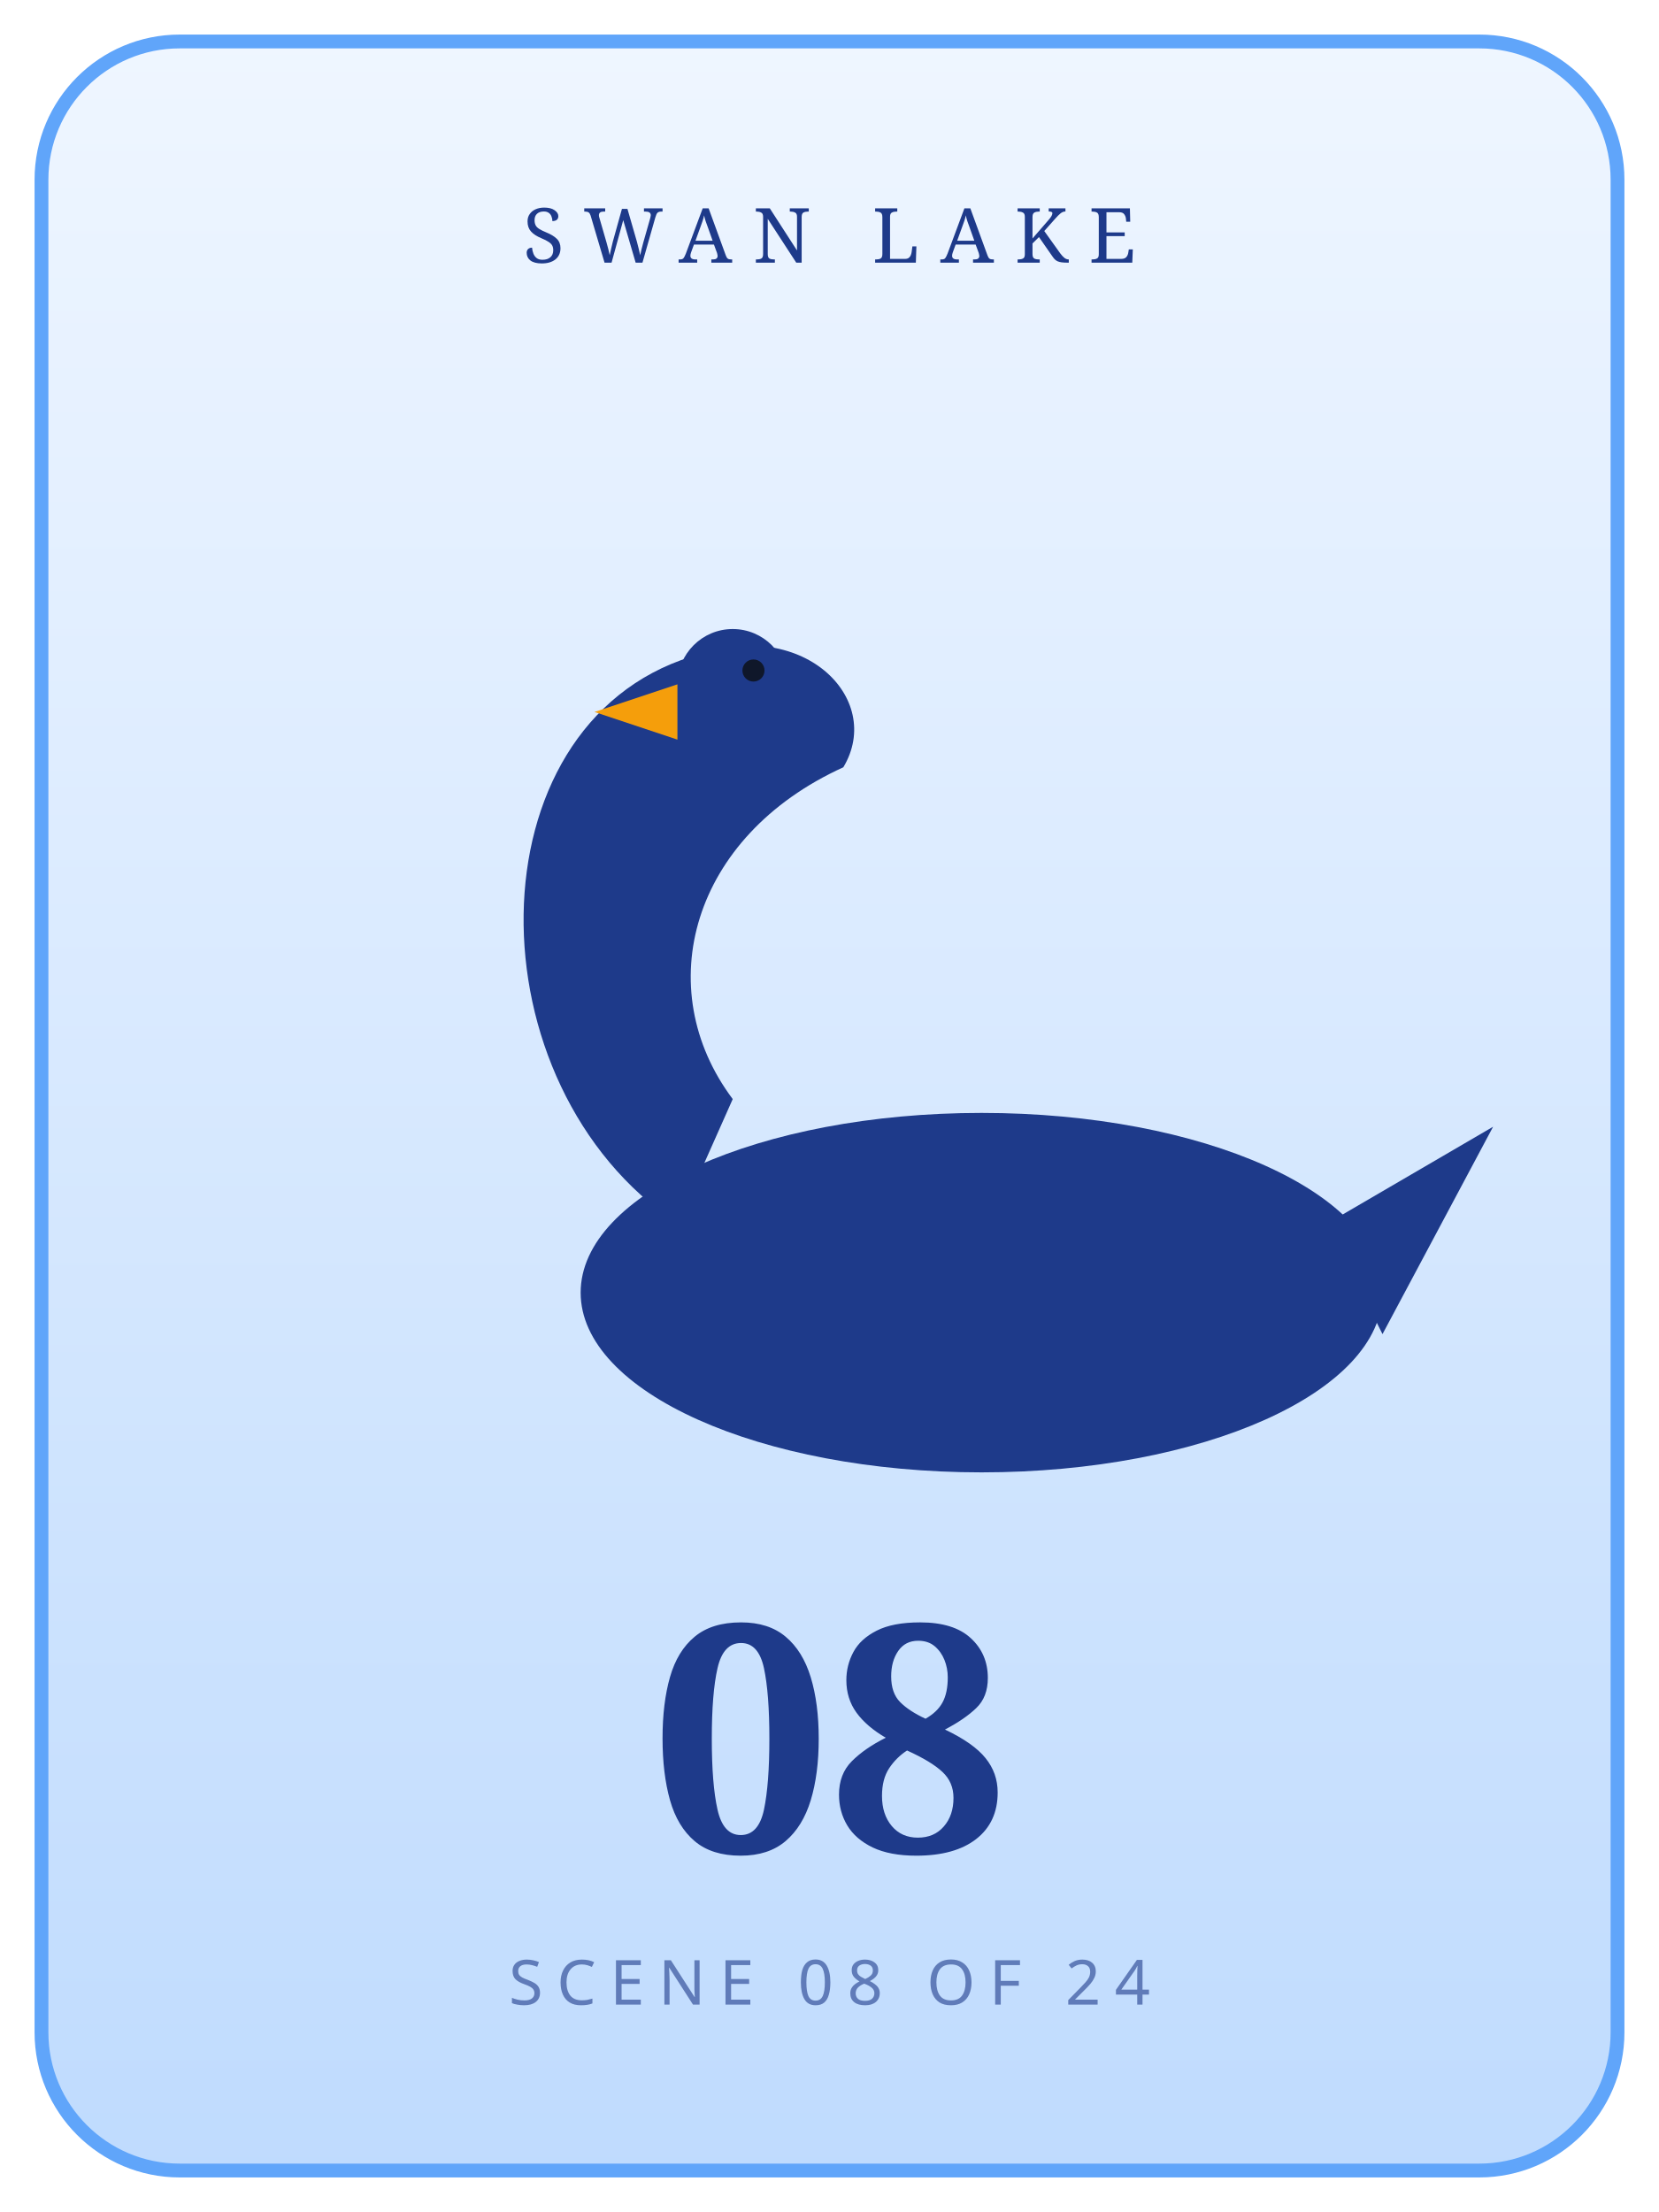
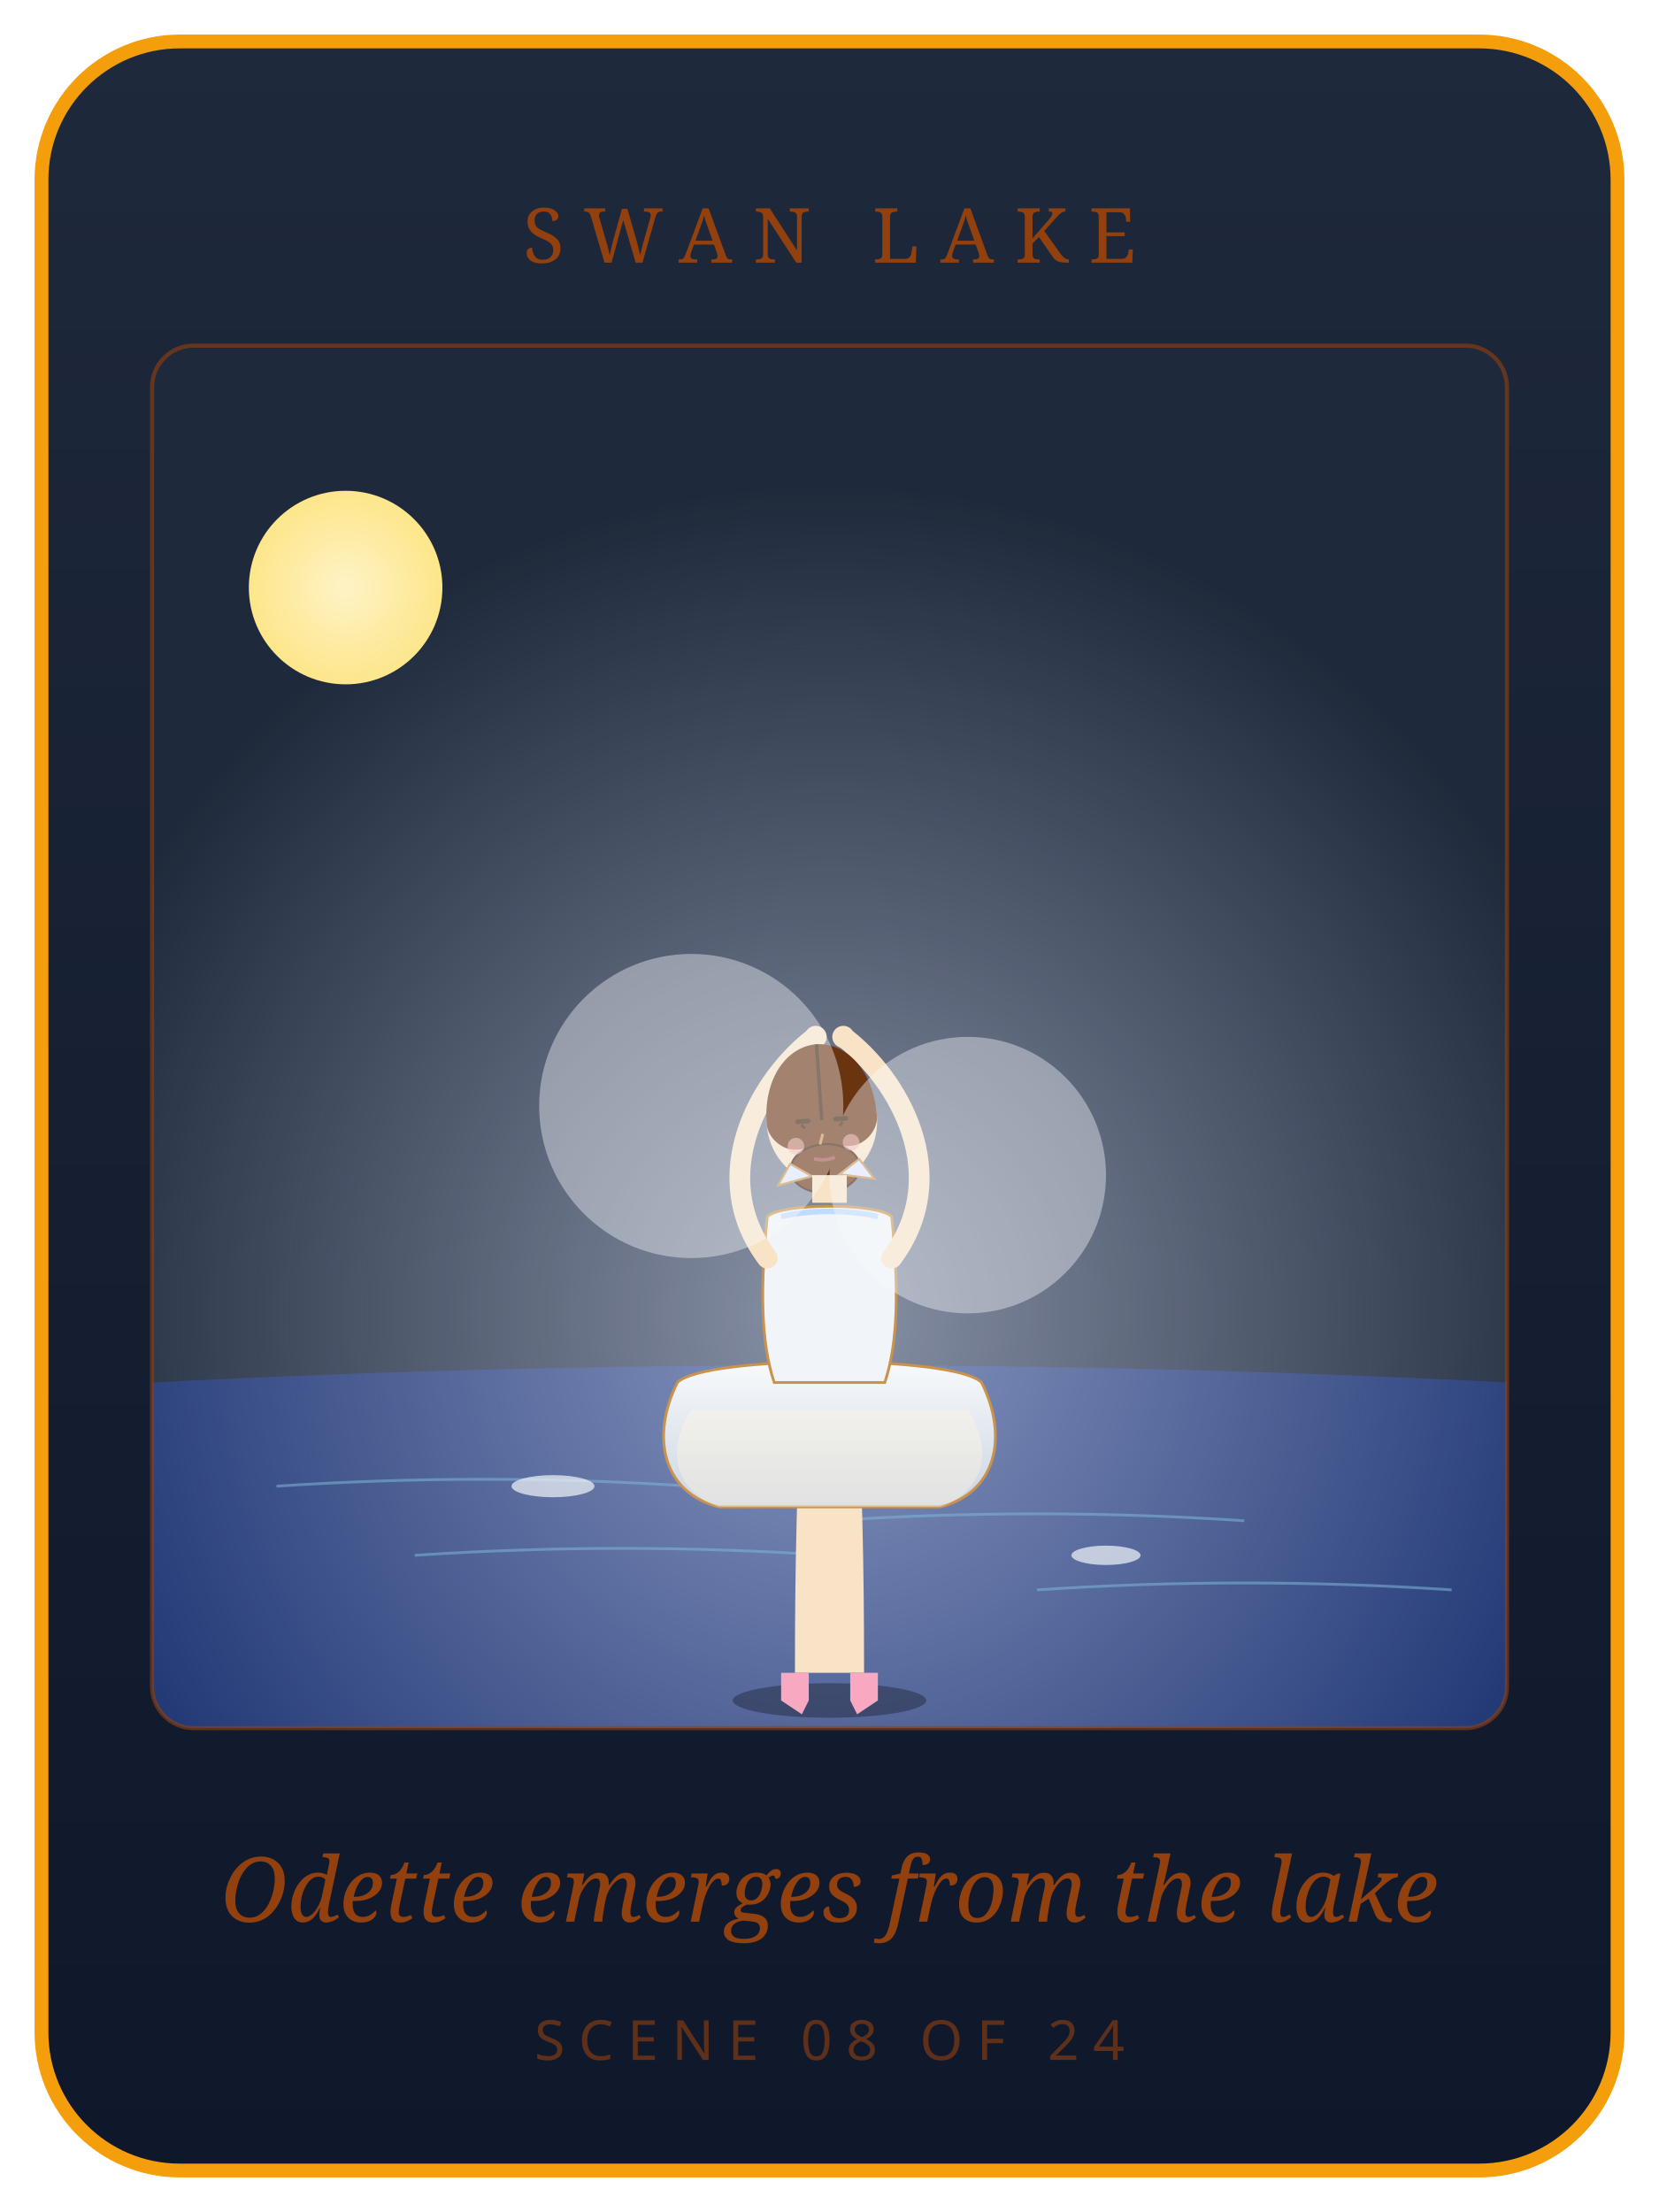
- <svg xmlns="http://www.w3.org/2000/svg" viewBox="0 0 240 320" width="240" height="320" role="img" aria-label="Swan Lake scene 08">
+ <svg xmlns="http://www.w3.org/2000/svg" viewBox="0 0 240 320" width="240" height="320" role="img" aria-label="Swan Lake scene 08 — Odette emerges from the lake">
  <defs>
-     <linearGradient id="bg-08" x1="0" y1="0" x2="0" y2="1">
-       <stop offset="0%" stop-color="#eff6ff" />
-       <stop offset="100%" stop-color="#bfdbfe" />
+     <linearGradient id="card-bg-08" x1="0" y1="0" x2="0" y2="1">
+       <stop offset="0%" stop-color="#1e293b" />
+       <stop offset="100%" stop-color="#0f172a" />
    </linearGradient>
+     <linearGradient id="tutu-08" x1="0" y1="0" x2="0" y2="1">
+       <stop offset="0%" stop-color="#f8fafc" />
+       <stop offset="100%" stop-color="#cbd5e1" />
+     </linearGradient>
+     <radialGradient id="mist-08" cx="0.5" cy="0.7" r="0.6">
+       <stop offset="0%" stop-color="#e0e7ff" stop-opacity="0.55" />
+       <stop offset="100%" stop-color="#e0e7ff" stop-opacity="0" />
+     </radialGradient>
+     <radialGradient id="moon-08" cx="0.5" cy="0.5" r="0.5">
+       <stop offset="0%" stop-color="#fef3c7" />
+       <stop offset="100%" stop-color="#fde68a" />
+     </radialGradient>
  </defs>
-   <rect x="6" y="6" width="228" height="308" rx="20" fill="url(#bg-08)" stroke="#60a5fa" stroke-width="2" />
-   <text x="120" y="38" text-anchor="middle" font-family="Georgia, serif" font-size="11" letter-spacing="3" fill="#1e3a8a">SWAN LAKE</text>
-   <g transform="translate(120 165)" fill="#1e3a8a">
-     <ellipse cx="22" cy="22" rx="58" ry="26" />
-     <path d="M72 12 L96 -2 L80 28 Z" />
-     <path d="M-22 12 C-52 -8 -52 -60 -20 -70 C-4 -76 8 -64 2 -54 C-20 -44 -26 -22 -14 -6 Z" />
-     <circle cx="-14" cy="-66" r="8" />
-     <path d="M-22 -66 L-34 -62 L-22 -58 Z" fill="#f59e0b" />
-     <circle cx="-11" cy="-68" r="1.6" fill="#0f172a" />
+   <rect x="6" y="6" width="228" height="308" rx="20" fill="url(#card-bg-08)" stroke="#f59e0b" stroke-width="2" />
+   <text x="120" y="38" text-anchor="middle" font-family="Georgia, serif" font-size="11" letter-spacing="3" fill="#92400e">SWAN LAKE</text>
+   <clipPath id="stage-08">
+     <rect x="22" y="50" width="196" height="200" rx="6" />
+   </clipPath>
+   <g clip-path="url(#stage-08)">
+     <rect x="22" y="50" width="196" height="200" fill="#1e293b" />
+     <circle cx="50" cy="85" r="14" fill="url(#moon-08)" />
+     <path d="M22 200 Q120 195 218 200 L218 250 L22 250 Z" fill="#1e3a8a" opacity="0.7" />
+     <rect x="22" y="50" width="196" height="200" fill="url(#mist-08)" />
+     <g stroke="#7eb6d9" stroke-width="0.4" fill="none" opacity="0.55">
+       <path d="M40 215 Q70 213 100 215" />
+       <path d="M120 220 Q150 218 180 220" />
+       <path d="M60 225 Q90 223 120 225" />
+       <path d="M150 230 Q180 228 210 230" />
+     </g>
+     <g fill="#f1f5f9" opacity="0.7">
+       <ellipse cx="80" cy="215" rx="6" ry="1.6" />
+       <ellipse cx="160" cy="225" rx="5" ry="1.4" />
+     </g>
+     <g transform="translate(120 178)">
+       <ellipse cx="0" cy="68" rx="14" ry="2.5" fill="#000" fill-opacity="0.3" />
+       <path d="M-4 24 C-5 40 -5 58 -5 64 L5 64 C5 58 5 40 4 24 Z" fill="#f9e3c7" />
+       <path d="M-7 64 L-7 68 L-4 70 L-3 68 L-3 64 Z" fill="#f9a8c1" />
+       <path d="M3 64 L3 68 L4 70 L7 68 L7 64 Z" fill="#f9a8c1" />
+       <path d="M-22 22 C-26 30 -24 38 -16 40 L16 40 C24 38 26 30 22 22 C18 18 -18 18 -22 22 Z" fill="url(#tutu-08)" stroke="#c9924d" stroke-width="0.4" />
+       <path d="M-20 26 C-24 32 -22 38 -16 40 L16 40 C22 38 24 32 20 26" fill="#fff5e1" opacity="0.4" />
+       <path d="M-9 -2 C-10 8 -10 16 -8 22 L8 22 C10 16 10 8 9 -2 C7 -4 -7 -4 -9 -2 Z" fill="#f1f5f9" stroke="#c9924d" stroke-width="0.4" />
+       <path d="M-7 -2 C-3 -3 3 -3 7 -2" stroke="#bfdbfe" stroke-width="0.8" fill="none" />
+       <path d="M-9 4 C-18 -8 -10 -22 -2 -28" stroke="#f9e3c7" stroke-width="3" fill="none" stroke-linecap="round" />
+       <path d="M9 4 C18 -8 10 -22 2 -28" stroke="#f9e3c7" stroke-width="3" fill="none" stroke-linecap="round" />
+       <circle cx="-2" cy="-28" r="1.6" fill="#f9e3c7" />
+       <circle cx="2" cy="-28" r="1.6" fill="#f9e3c7" />
+       <g transform="rotate(-4)">
+         <ellipse cx="0" cy="-16" rx="8" ry="9" fill="#f9e3c7" />
+         <path d="M-8 -16 C-8 -23 -4 -27 0 -27 C4 -27 8 -23 8 -16 C8 -14 6 -12 4 -12 L-4 -12 C-6 -12 -8 -14 -8 -16 Z" fill="#6b3410" />
+         <path d="M0 -27 L0 -16" stroke="#3d1d08" stroke-width="0.5" />
+         <ellipse cx="0" cy="-9" rx="5" ry="3.5" fill="#6b3410" stroke="#3d1d08" stroke-width="0.3" />
+         <path d="M-5 -10 L-7 -7 L-2 -8 Z M5 -10 L7 -7 L2 -8 Z" fill="#e0e7ff" stroke="#c9924d" stroke-width="0.3" />
+         <path d="M-3.5 -16 L-2 -16 M2 -16 L3.5 -16" stroke="#3d1d08" stroke-width="0.7" stroke-linecap="round" />
+         <path d="M-3 -15.5 L-2.5 -15 M3 -15.5 L2.5 -15" stroke="#3d1d08" stroke-width="0.4" />
+         <path d="M0 -14 L-0.5 -12.5" stroke="#c9924d" stroke-width="0.4" fill="none" />
+         <path d="M-1.5 -10.5 Q0 -10 1.5 -10.5" stroke="#a44a4a" stroke-width="0.5" fill="none" />
+         <circle cx="-4" cy="-12.5" r="1.2" fill="#f4a8a8" opacity="0.6" />
+         <circle cx="4" cy="-12.5" r="1.2" fill="#f4a8a8" opacity="0.6" />
+       </g>
+       <path d="M-2.5 -4 L-2.5 -8 L2.5 -8 L2.5 -4 Z" fill="#f9e3c7" />
+     </g>
+     <g fill="#f8fafc" opacity="0.4">
+       <circle cx="100" cy="160" r="22" />
+       <circle cx="140" cy="170" r="20" />
+     </g>
  </g>
-   <text x="120" y="268" text-anchor="middle" font-family="Georgia, serif" font-size="46" font-weight="700" fill="#1e3a8a">08</text>
-   <text x="120" y="290" text-anchor="middle" font-family="system-ui, sans-serif" font-size="9" letter-spacing="2" fill="#1e3a8a" opacity="0.6">SCENE 08 OF 24</text>
+   <rect x="22" y="50" width="196" height="200" rx="6" fill="none" stroke="#92400e" stroke-width="0.6" opacity="0.6" />
+   <text x="120" y="278" text-anchor="middle" font-family="Georgia, serif" font-size="13" font-style="italic" fill="#92400e">Odette emerges from the lake</text>
+   <text x="120" y="298" text-anchor="middle" font-family="system-ui, sans-serif" font-size="8" letter-spacing="2" fill="#92400e" opacity="0.6">SCENE 08 OF 24</text>
</svg>
